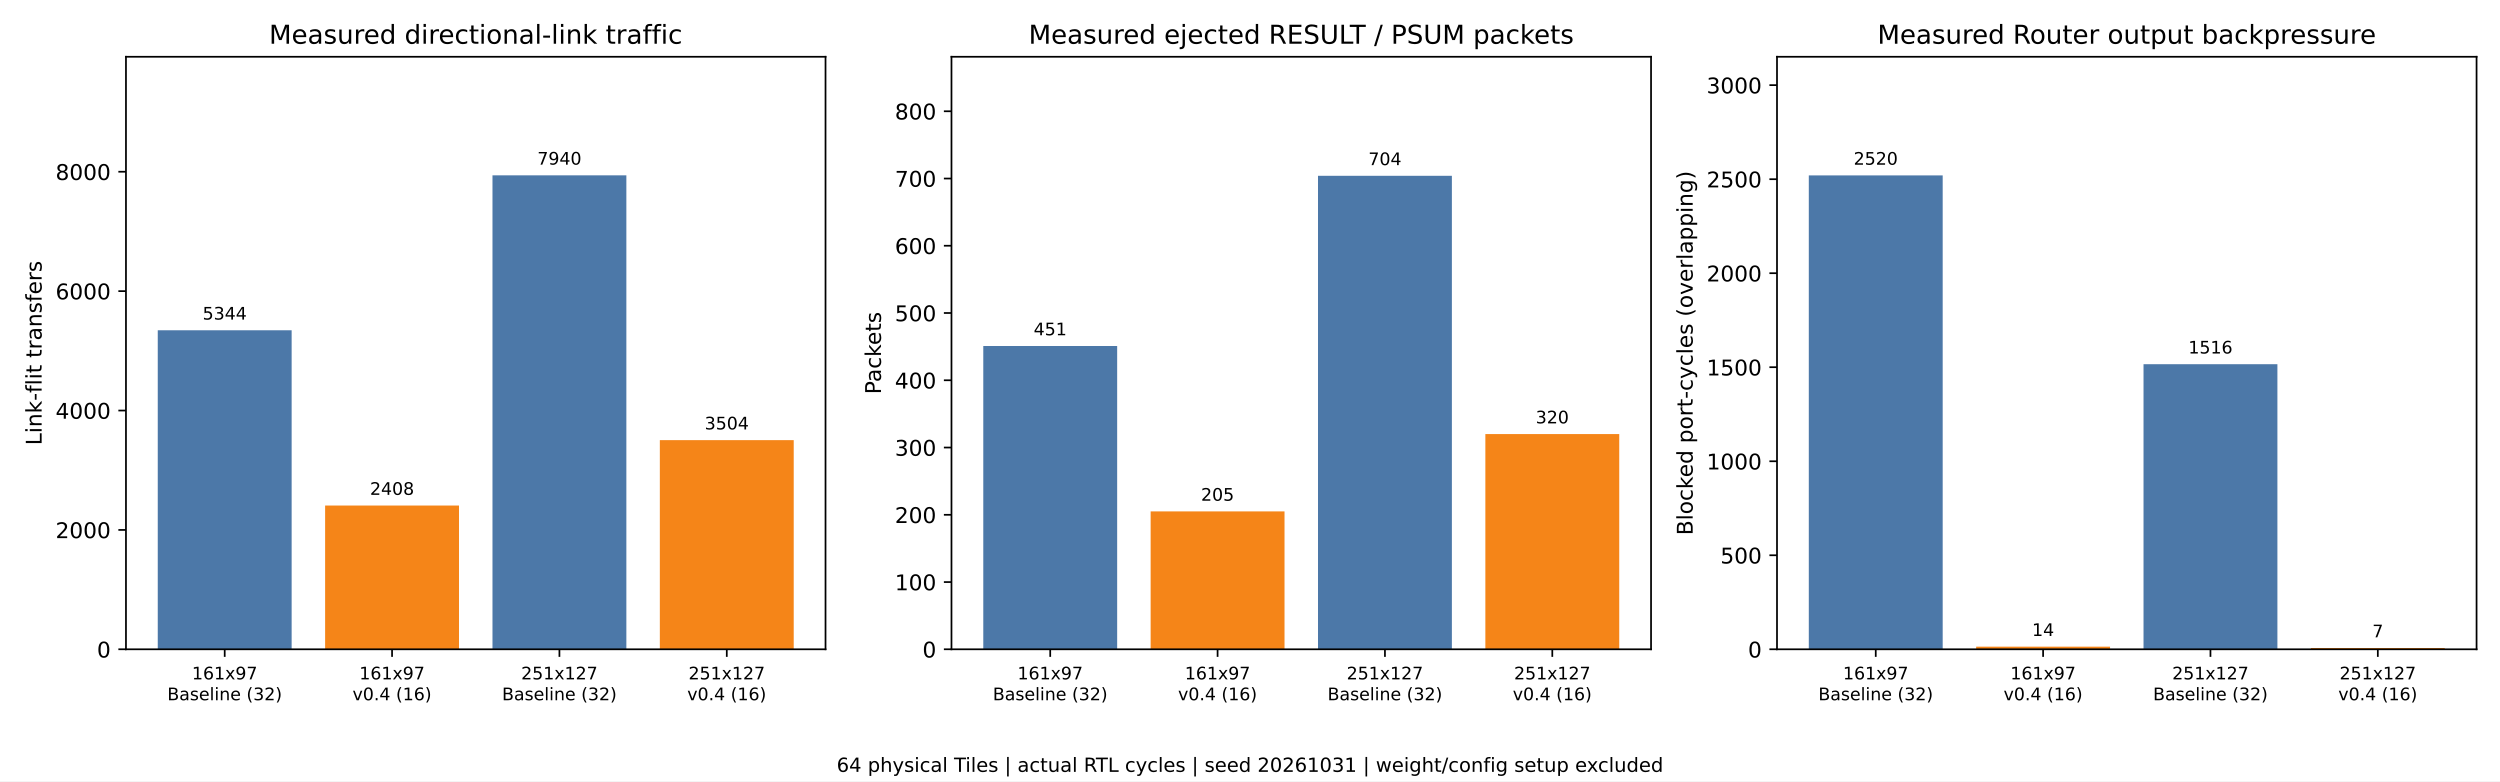
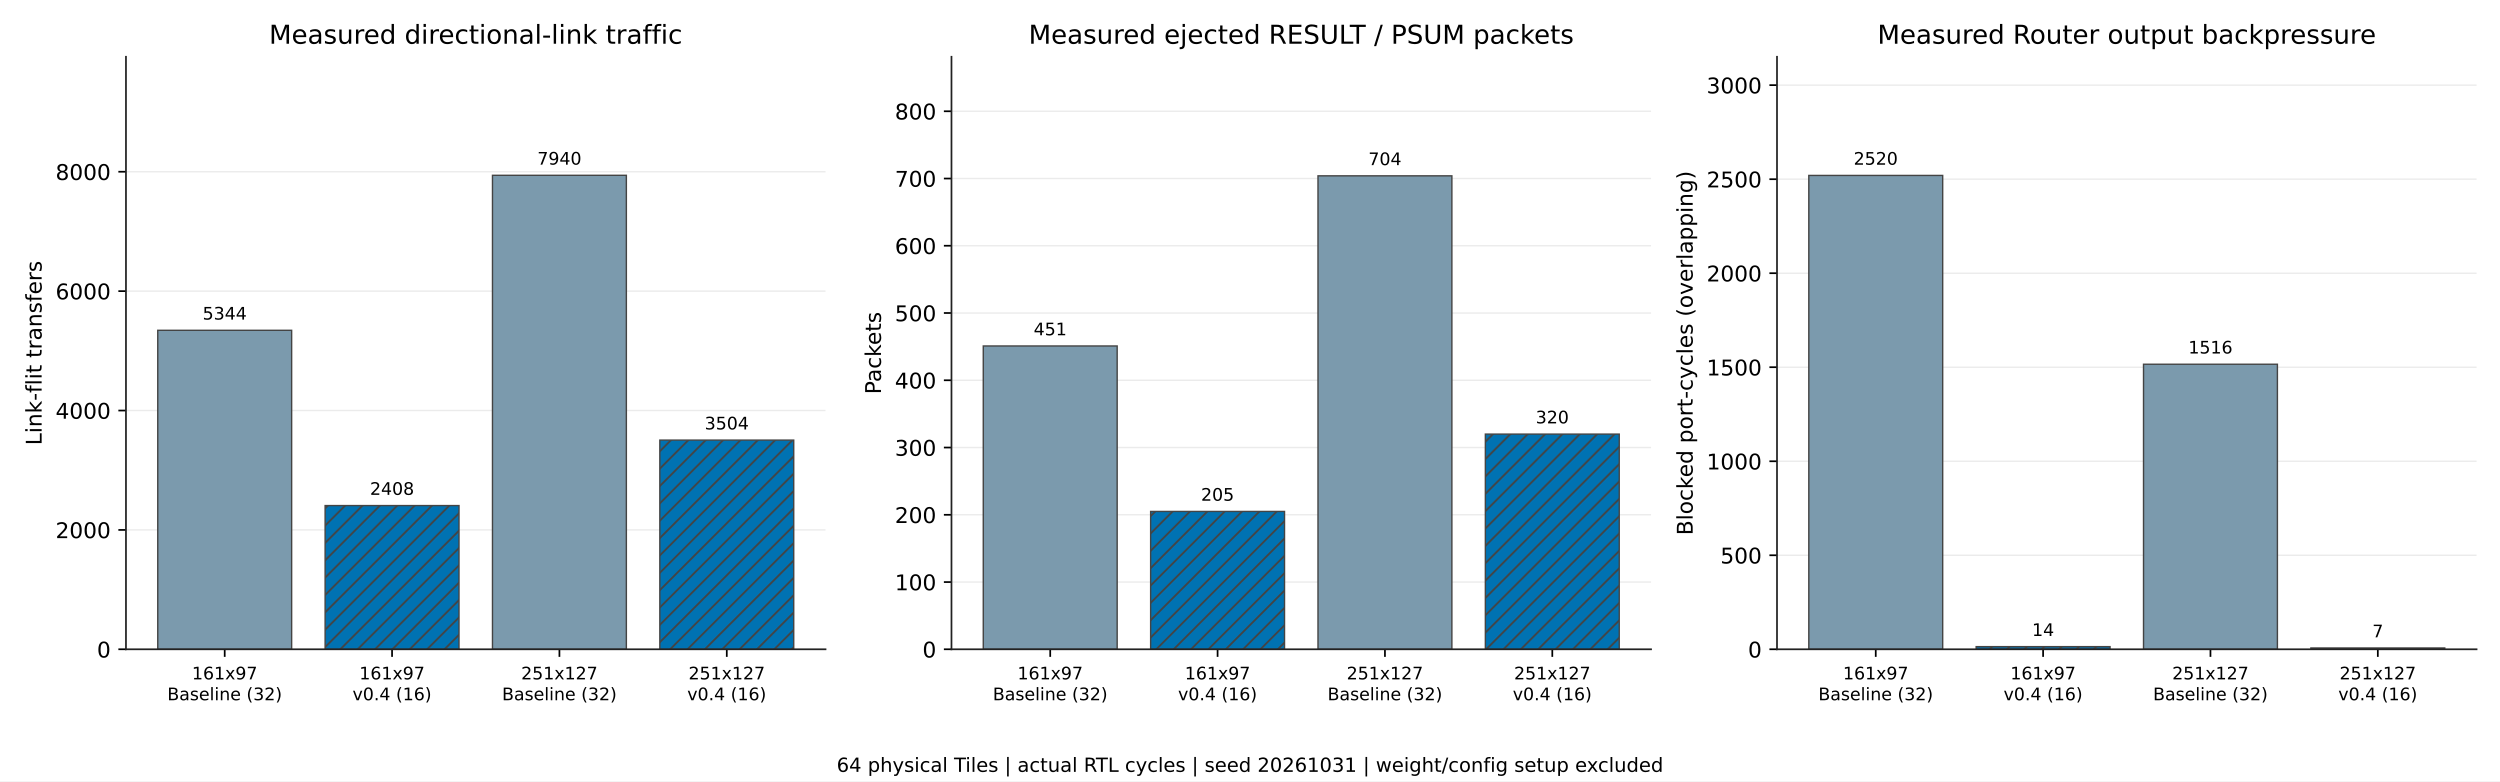
<svg xmlns="http://www.w3.org/2000/svg" xmlns:xlink="http://www.w3.org/1999/xlink" width="1152pt" height="360pt" viewBox="0 0 1152 360" version="1.1">
  <defs>
    <style type="text/css">*{stroke-linejoin: round; stroke-linecap: butt}</style>
  </defs>
  <g id="figure_1">
    <g id="patch_1">
      <path d="M 0 360 L 1152 360 L 1152 0 L 0 0 z " style="fill: #ffffff" />
    </g>
    <g id="axes_1">
      <g id="patch_2">
        <path d="M 58.042 299.195 L 380.4 299.195 L 380.4 26.16 L 58.042 26.16 z " style="fill: #ffffff" />
      </g>
-       <g id="patch_3">
-         <path d="M 72.695 299.195 L 134.39 299.195 L 134.39 152.197 L 72.695 152.197 z " clip-path="url(#p0ed8be39cc)" style="fill: #4c78a8" />
-       </g>
-       <g id="patch_4">
-         <path d="M 149.814 299.195 L 211.509 299.195 L 211.509 232.958 L 149.814 232.958 z " clip-path="url(#p0ed8be39cc)" style="fill: #f58518" />
-       </g>
-       <g id="patch_5">
-         <path d="M 226.933 299.195 L 288.628 299.195 L 288.628 80.789 L 226.933 80.789 z " clip-path="url(#p0ed8be39cc)" style="fill: #4c78a8" />
-       </g>
-       <g id="patch_6">
-         <path d="M 304.052 299.195 L 365.747 299.195 L 365.747 202.81 L 304.052 202.81 z " clip-path="url(#p0ed8be39cc)" style="fill: #f58518" />
-       </g>
      <g id="matplotlib.axis_1">
        <g id="xtick_1">
          <g id="line2d_1">
            <defs>
-               <path id="mf5e54f668a" d="M 0 0 L 0 3.5 " style="stroke: #000000; stroke-width: 0.8" />
+               <path id="m47d198517a" d="M 0 0 L 0 3.5 " style="stroke: #000000; stroke-width: 0.8" />
            </defs>
            <g>
-               <use xlink:href="#mf5e54f668a" x="103.543" y="299.195" style="stroke: #000000; stroke-width: 0.8" />
+               <use xlink:href="#m47d198517a" x="103.543" y="299.195" style="stroke: #000000; stroke-width: 0.8" />
            </g>
          </g>
          <g id="text_1">
            <text style="font-size: 8px; font-family: 'DejaVu Sans', 'Bitstream Vera Sans', 'Computer Modern Sans Serif', 'Lucida Grande', 'Verdana', 'Geneva', 'Lucid', 'Arial', 'Helvetica', 'Avant Garde', sans-serif" transform="translate(88.45009 313.0739)">161x97</text>
            <text style="font-size: 8px; font-family: 'DejaVu Sans', 'Bitstream Vera Sans', 'Computer Modern Sans Serif', 'Lucida Grande', 'Verdana', 'Geneva', 'Lucid', 'Arial', 'Helvetica', 'Avant Garde', sans-serif" transform="translate(77.10071 322.6761)">Baseline (32)</text>
          </g>
        </g>
        <g id="xtick_2">
          <g id="line2d_2">
            <g>
-               <use xlink:href="#mf5e54f668a" x="180.662" y="299.195" style="stroke: #000000; stroke-width: 0.8" />
+               <use xlink:href="#m47d198517a" x="180.662" y="299.195" style="stroke: #000000; stroke-width: 0.8" />
            </g>
          </g>
          <g id="text_2">
            <text style="font-size: 8px; font-family: 'DejaVu Sans', 'Bitstream Vera Sans', 'Computer Modern Sans Serif', 'Lucida Grande', 'Verdana', 'Geneva', 'Lucid', 'Arial', 'Helvetica', 'Avant Garde', sans-serif" transform="translate(165.5691 313.0739)">161x97</text>
            <text style="font-size: 8px; font-family: 'DejaVu Sans', 'Bitstream Vera Sans', 'Computer Modern Sans Serif', 'Lucida Grande', 'Verdana', 'Geneva', 'Lucid', 'Arial', 'Helvetica', 'Avant Garde', sans-serif" transform="translate(162.4504 322.6755)">v0.4 (16)</text>
          </g>
        </g>
        <g id="xtick_3">
          <g id="line2d_3">
            <g>
-               <use xlink:href="#mf5e54f668a" x="257.781" y="299.195" style="stroke: #000000; stroke-width: 0.8" />
+               <use xlink:href="#m47d198517a" x="257.781" y="299.195" style="stroke: #000000; stroke-width: 0.8" />
            </g>
          </g>
          <g id="text_3">
            <text style="font-size: 8px; font-family: 'DejaVu Sans', 'Bitstream Vera Sans', 'Computer Modern Sans Serif', 'Lucida Grande', 'Verdana', 'Geneva', 'Lucid', 'Arial', 'Helvetica', 'Avant Garde', sans-serif" transform="translate(240.1432 313.0739)">251x127</text>
            <text style="font-size: 8px; font-family: 'DejaVu Sans', 'Bitstream Vera Sans', 'Computer Modern Sans Serif', 'Lucida Grande', 'Verdana', 'Geneva', 'Lucid', 'Arial', 'Helvetica', 'Avant Garde', sans-serif" transform="translate(231.3388 322.6761)">Baseline (32)</text>
          </g>
        </g>
        <g id="xtick_4">
          <g id="line2d_4">
            <g>
-               <use xlink:href="#mf5e54f668a" x="334.9" y="299.195" style="stroke: #000000; stroke-width: 0.8" />
+               <use xlink:href="#m47d198517a" x="334.9" y="299.195" style="stroke: #000000; stroke-width: 0.8" />
            </g>
          </g>
          <g id="text_4">
            <text style="font-size: 8px; font-family: 'DejaVu Sans', 'Bitstream Vera Sans', 'Computer Modern Sans Serif', 'Lucida Grande', 'Verdana', 'Geneva', 'Lucid', 'Arial', 'Helvetica', 'Avant Garde', sans-serif" transform="translate(317.2623 313.0739)">251x127</text>
            <text style="font-size: 8px; font-family: 'DejaVu Sans', 'Bitstream Vera Sans', 'Computer Modern Sans Serif', 'Lucida Grande', 'Verdana', 'Geneva', 'Lucid', 'Arial', 'Helvetica', 'Avant Garde', sans-serif" transform="translate(316.6885 322.6755)">v0.4 (16)</text>
          </g>
        </g>
      </g>
      <g id="matplotlib.axis_2">
        <g id="ytick_1">
          <g id="line2d_5">
+             <path d="M 58.042 299.195 L 380.4 299.195 " clip-path="url(#pbaac578706)" style="fill: none; stroke: #ebebeb; stroke-width: 0.65; stroke-linecap: square" />
+           </g>
+           <g id="line2d_6">
            <defs>
-               <path id="m37b964903a" d="M 0 0 L -3.5 0 " style="stroke: #000000; stroke-width: 0.8" />
+               <path id="m8c569423aa" d="M 0 0 L -3.5 0 " style="stroke: #000000; stroke-width: 0.8" />
            </defs>
            <g>
-               <use xlink:href="#m37b964903a" x="58.042" y="299.195" style="stroke: #000000; stroke-width: 0.8" />
+               <use xlink:href="#m8c569423aa" x="58.042" y="299.195" style="stroke: #000000; stroke-width: 0.8" />
            </g>
          </g>
          <g id="text_5">
            <text style="font-size: 10px; font-family: 'DejaVu Sans', 'Bitstream Vera Sans', 'Computer Modern Sans Serif', 'Lucida Grande', 'Verdana', 'Geneva', 'Lucid', 'Arial', 'Helvetica', 'Avant Garde', sans-serif; text-anchor: end" x="51.042" y="302.994" transform="rotate(-0 51.04234 302.9938)">0</text>
          </g>
        </g>
        <g id="ytick_2">
-           <g id="line2d_6">
-             <g>
-               <use xlink:href="#m37b964903a" x="58.042" y="244.181" style="stroke: #000000; stroke-width: 0.8" />
+           <g id="line2d_7">
+             <path d="M 58.042 244.181 L 380.4 244.181 " clip-path="url(#pbaac578706)" style="fill: none; stroke: #ebebeb; stroke-width: 0.65; stroke-linecap: square" />
+           </g>
+           <g id="line2d_8">
+             <g>
+               <use xlink:href="#m8c569423aa" x="58.042" y="244.181" style="stroke: #000000; stroke-width: 0.8" />
            </g>
          </g>
          <g id="text_6">
            <text style="font-size: 10px; font-family: 'DejaVu Sans', 'Bitstream Vera Sans', 'Computer Modern Sans Serif', 'Lucida Grande', 'Verdana', 'Geneva', 'Lucid', 'Arial', 'Helvetica', 'Avant Garde', sans-serif; text-anchor: end" x="51.042" y="247.98" transform="rotate(-0 51.04234 247.9797)">2000</text>
          </g>
        </g>
        <g id="ytick_3">
-           <g id="line2d_7">
-             <g>
-               <use xlink:href="#m37b964903a" x="58.042" y="189.167" style="stroke: #000000; stroke-width: 0.8" />
+           <g id="line2d_9">
+             <path d="M 58.042 189.167 L 380.4 189.167 " clip-path="url(#pbaac578706)" style="fill: none; stroke: #ebebeb; stroke-width: 0.65; stroke-linecap: square" />
+           </g>
+           <g id="line2d_10">
+             <g>
+               <use xlink:href="#m8c569423aa" x="58.042" y="189.167" style="stroke: #000000; stroke-width: 0.8" />
            </g>
          </g>
          <g id="text_7">
            <text style="font-size: 10px; font-family: 'DejaVu Sans', 'Bitstream Vera Sans', 'Computer Modern Sans Serif', 'Lucida Grande', 'Verdana', 'Geneva', 'Lucid', 'Arial', 'Helvetica', 'Avant Garde', sans-serif; text-anchor: end" x="51.042" y="192.966" transform="rotate(-0 51.04234 192.9656)">4000</text>
          </g>
        </g>
        <g id="ytick_4">
-           <g id="line2d_8">
-             <g>
-               <use xlink:href="#m37b964903a" x="58.042" y="134.153" style="stroke: #000000; stroke-width: 0.8" />
+           <g id="line2d_11">
+             <path d="M 58.042 134.153 L 380.4 134.153 " clip-path="url(#pbaac578706)" style="fill: none; stroke: #ebebeb; stroke-width: 0.65; stroke-linecap: square" />
+           </g>
+           <g id="line2d_12">
+             <g>
+               <use xlink:href="#m8c569423aa" x="58.042" y="134.153" style="stroke: #000000; stroke-width: 0.8" />
            </g>
          </g>
          <g id="text_8">
            <text style="font-size: 10px; font-family: 'DejaVu Sans', 'Bitstream Vera Sans', 'Computer Modern Sans Serif', 'Lucida Grande', 'Verdana', 'Geneva', 'Lucid', 'Arial', 'Helvetica', 'Avant Garde', sans-serif; text-anchor: end" x="51.042" y="137.952" transform="rotate(-0 51.04234 137.9515)">6000</text>
          </g>
        </g>
        <g id="ytick_5">
-           <g id="line2d_9">
-             <g>
-               <use xlink:href="#m37b964903a" x="58.042" y="79.139" style="stroke: #000000; stroke-width: 0.8" />
+           <g id="line2d_13">
+             <path d="M 58.042 79.139 L 380.4 79.139 " clip-path="url(#pbaac578706)" style="fill: none; stroke: #ebebeb; stroke-width: 0.65; stroke-linecap: square" />
+           </g>
+           <g id="line2d_14">
+             <g>
+               <use xlink:href="#m8c569423aa" x="58.042" y="79.139" style="stroke: #000000; stroke-width: 0.8" />
            </g>
          </g>
          <g id="text_9">
            <text style="font-size: 10px; font-family: 'DejaVu Sans', 'Bitstream Vera Sans', 'Computer Modern Sans Serif', 'Lucida Grande', 'Verdana', 'Geneva', 'Lucid', 'Arial', 'Helvetica', 'Avant Garde', sans-serif; text-anchor: end" x="51.042" y="82.937" transform="rotate(-0 51.04234 82.93741)">8000</text>
          </g>
        </g>
        <g id="text_10">
          <text style="font-size: 10px; font-family: 'DejaVu Sans', 'Bitstream Vera Sans', 'Computer Modern Sans Serif', 'Lucida Grande', 'Verdana', 'Geneva', 'Lucid', 'Arial', 'Helvetica', 'Avant Garde', sans-serif; text-anchor: middle" x="19.19" y="162.678" transform="rotate(-90 19.19 162.6775)">Link-flit transfers</text>
        </g>
      </g>
+       <g id="patch_3">
+         <path d="M 72.695 299.195 L 134.39 299.195 L 134.39 152.197 L 72.695 152.197 z " clip-path="url(#pbaac578706)" style="fill: #7b9aad; stroke: #444444; stroke-width: 0.65; stroke-linejoin: miter" />
+       </g>
+       <g id="patch_4">
+         <path d="M 149.814 299.195 L 211.509 299.195 L 211.509 232.958 L 149.814 232.958 z " clip-path="url(#pbaac578706)" style="fill: url(#hfd874d27a8); stroke: #444444; stroke-width: 0.65; stroke-linejoin: miter" />
+       </g>
+       <g id="patch_5">
+         <path d="M 226.933 299.195 L 288.628 299.195 L 288.628 80.789 L 226.933 80.789 z " clip-path="url(#pbaac578706)" style="fill: #7b9aad; stroke: #444444; stroke-width: 0.65; stroke-linejoin: miter" />
+       </g>
+       <g id="patch_6">
+         <path d="M 304.052 299.195 L 365.747 299.195 L 365.747 202.81 L 304.052 202.81 z " clip-path="url(#pbaac578706)" style="fill: url(#hfd874d27a8); stroke: #444444; stroke-width: 0.65; stroke-linejoin: miter" />
+       </g>
      <g id="patch_7">
-         <path d="M 58.042 299.195 L 58.042 26.16 " style="fill: none; stroke: #000000; stroke-width: 0.8; stroke-linejoin: miter; stroke-linecap: square" />
+         <path d="M 58.042 299.195 L 58.042 26.16 " style="fill: none; stroke: #222222; stroke-width: 0.8; stroke-linejoin: miter; stroke-linecap: square" />
      </g>
      <g id="patch_8">
-         <path d="M 380.4 299.195 L 380.4 26.16 " style="fill: none; stroke: #000000; stroke-width: 0.8; stroke-linejoin: miter; stroke-linecap: square" />
-       </g>
-       <g id="patch_9">
-         <path d="M 58.042 299.195 L 380.4 299.195 " style="fill: none; stroke: #000000; stroke-width: 0.8; stroke-linejoin: miter; stroke-linecap: square" />
-       </g>
-       <g id="patch_10">
-         <path d="M 58.042 26.16 L 380.4 26.16 " style="fill: none; stroke: #000000; stroke-width: 0.8; stroke-linejoin: miter; stroke-linecap: square" />
+         <path d="M 58.042 299.195 L 380.4 299.195 " style="fill: none; stroke: #222222; stroke-width: 0.8; stroke-linejoin: miter; stroke-linecap: square" />
      </g>
      <g id="text_11">
        <text style="font-size: 8px; font-family: 'DejaVu Sans', 'Bitstream Vera Sans', 'Computer Modern Sans Serif', 'Lucida Grande', 'Verdana', 'Geneva', 'Lucid', 'Arial', 'Helvetica', 'Avant Garde', sans-serif; text-anchor: middle" x="103.543" y="147.275" transform="rotate(-0 103.5426 147.2754)">5344</text>
      </g>
      <g id="text_12">
        <text style="font-size: 8px; font-family: 'DejaVu Sans', 'Bitstream Vera Sans', 'Computer Modern Sans Serif', 'Lucida Grande', 'Verdana', 'Geneva', 'Lucid', 'Arial', 'Helvetica', 'Avant Garde', sans-serif; text-anchor: middle" x="180.662" y="228.036" transform="rotate(-0 180.6616 228.0361)">2408</text>
      </g>
      <g id="text_13">
        <text style="font-size: 8px; font-family: 'DejaVu Sans', 'Bitstream Vera Sans', 'Computer Modern Sans Serif', 'Lucida Grande', 'Verdana', 'Geneva', 'Lucid', 'Arial', 'Helvetica', 'Avant Garde', sans-serif; text-anchor: middle" x="257.781" y="75.867" transform="rotate(-0 257.7807 75.86713)">7940</text>
      </g>
      <g id="text_14">
        <text style="font-size: 8px; font-family: 'DejaVu Sans', 'Bitstream Vera Sans', 'Computer Modern Sans Serif', 'Lucida Grande', 'Verdana', 'Geneva', 'Lucid', 'Arial', 'Helvetica', 'Avant Garde', sans-serif; text-anchor: middle" x="334.9" y="197.888" transform="rotate(-0 334.8998 197.8884)">3504</text>
      </g>
      <g id="text_15">
        <text style="font-size: 12px; font-family: 'DejaVu Sans', 'Bitstream Vera Sans', 'Computer Modern Sans Serif', 'Lucida Grande', 'Verdana', 'Geneva', 'Lucid', 'Arial', 'Helvetica', 'Avant Garde', sans-serif; text-anchor: middle" x="219.221" y="20.16" transform="rotate(-0 219.2212 20.16)">Measured directional-link traffic</text>
      </g>
    </g>
    <g id="axes_2">
-       <g id="patch_11">
+       <g id="patch_9">
        <path d="M 438.442 299.195 L 760.8 299.195 L 760.8 26.16 L 438.442 26.16 z " style="fill: #ffffff" />
-       </g>
-       <g id="patch_12">
-         <path d="M 453.095 299.195 L 514.79 299.195 L 514.79 159.423 L 453.095 159.423 z " clip-path="url(#pa53e53336e)" style="fill: #4c78a8" />
-       </g>
-       <g id="patch_13">
-         <path d="M 530.214 299.195 L 591.909 299.195 L 591.909 235.662 L 530.214 235.662 z " clip-path="url(#pa53e53336e)" style="fill: #f58518" />
-       </g>
-       <g id="patch_14">
-         <path d="M 607.333 299.195 L 669.028 299.195 L 669.028 81.015 L 607.333 81.015 z " clip-path="url(#pa53e53336e)" style="fill: #4c78a8" />
-       </g>
-       <g id="patch_15">
-         <path d="M 684.452 299.195 L 746.147 299.195 L 746.147 200.022 L 684.452 200.022 z " clip-path="url(#pa53e53336e)" style="fill: #f58518" />
      </g>
      <g id="matplotlib.axis_3">
        <g id="xtick_5">
-           <g id="line2d_10">
-             <g>
-               <use xlink:href="#mf5e54f668a" x="483.943" y="299.195" style="stroke: #000000; stroke-width: 0.8" />
+           <g id="line2d_15">
+             <g>
+               <use xlink:href="#m47d198517a" x="483.943" y="299.195" style="stroke: #000000; stroke-width: 0.8" />
            </g>
          </g>
          <g id="text_16">
            <text style="font-size: 8px; font-family: 'DejaVu Sans', 'Bitstream Vera Sans', 'Computer Modern Sans Serif', 'Lucida Grande', 'Verdana', 'Geneva', 'Lucid', 'Arial', 'Helvetica', 'Avant Garde', sans-serif" transform="translate(468.8501 313.0739)">161x97</text>
            <text style="font-size: 8px; font-family: 'DejaVu Sans', 'Bitstream Vera Sans', 'Computer Modern Sans Serif', 'Lucida Grande', 'Verdana', 'Geneva', 'Lucid', 'Arial', 'Helvetica', 'Avant Garde', sans-serif" transform="translate(457.5007 322.6761)">Baseline (32)</text>
          </g>
        </g>
        <g id="xtick_6">
-           <g id="line2d_11">
-             <g>
-               <use xlink:href="#mf5e54f668a" x="561.062" y="299.195" style="stroke: #000000; stroke-width: 0.8" />
+           <g id="line2d_16">
+             <g>
+               <use xlink:href="#m47d198517a" x="561.062" y="299.195" style="stroke: #000000; stroke-width: 0.8" />
            </g>
          </g>
          <g id="text_17">
            <text style="font-size: 8px; font-family: 'DejaVu Sans', 'Bitstream Vera Sans', 'Computer Modern Sans Serif', 'Lucida Grande', 'Verdana', 'Geneva', 'Lucid', 'Arial', 'Helvetica', 'Avant Garde', sans-serif" transform="translate(545.9691 313.0739)">161x97</text>
            <text style="font-size: 8px; font-family: 'DejaVu Sans', 'Bitstream Vera Sans', 'Computer Modern Sans Serif', 'Lucida Grande', 'Verdana', 'Geneva', 'Lucid', 'Arial', 'Helvetica', 'Avant Garde', sans-serif" transform="translate(542.8504 322.6755)">v0.4 (16)</text>
          </g>
        </g>
        <g id="xtick_7">
-           <g id="line2d_12">
-             <g>
-               <use xlink:href="#mf5e54f668a" x="638.181" y="299.195" style="stroke: #000000; stroke-width: 0.8" />
+           <g id="line2d_17">
+             <g>
+               <use xlink:href="#m47d198517a" x="638.181" y="299.195" style="stroke: #000000; stroke-width: 0.8" />
            </g>
          </g>
          <g id="text_18">
            <text style="font-size: 8px; font-family: 'DejaVu Sans', 'Bitstream Vera Sans', 'Computer Modern Sans Serif', 'Lucida Grande', 'Verdana', 'Geneva', 'Lucid', 'Arial', 'Helvetica', 'Avant Garde', sans-serif" transform="translate(620.5432 313.0739)">251x127</text>
            <text style="font-size: 8px; font-family: 'DejaVu Sans', 'Bitstream Vera Sans', 'Computer Modern Sans Serif', 'Lucida Grande', 'Verdana', 'Geneva', 'Lucid', 'Arial', 'Helvetica', 'Avant Garde', sans-serif" transform="translate(611.7388 322.6761)">Baseline (32)</text>
          </g>
        </g>
        <g id="xtick_8">
-           <g id="line2d_13">
-             <g>
-               <use xlink:href="#mf5e54f668a" x="715.3" y="299.195" style="stroke: #000000; stroke-width: 0.8" />
+           <g id="line2d_18">
+             <g>
+               <use xlink:href="#m47d198517a" x="715.3" y="299.195" style="stroke: #000000; stroke-width: 0.8" />
            </g>
          </g>
          <g id="text_19">
            <text style="font-size: 8px; font-family: 'DejaVu Sans', 'Bitstream Vera Sans', 'Computer Modern Sans Serif', 'Lucida Grande', 'Verdana', 'Geneva', 'Lucid', 'Arial', 'Helvetica', 'Avant Garde', sans-serif" transform="translate(697.6623 313.0739)">251x127</text>
            <text style="font-size: 8px; font-family: 'DejaVu Sans', 'Bitstream Vera Sans', 'Computer Modern Sans Serif', 'Lucida Grande', 'Verdana', 'Geneva', 'Lucid', 'Arial', 'Helvetica', 'Avant Garde', sans-serif" transform="translate(697.0885 322.6755)">v0.4 (16)</text>
          </g>
        </g>
      </g>
      <g id="matplotlib.axis_4">
        <g id="ytick_6">
-           <g id="line2d_14">
-             <g>
-               <use xlink:href="#m37b964903a" x="438.442" y="299.195" style="stroke: #000000; stroke-width: 0.8" />
+           <g id="line2d_19">
+             <path d="M 438.442 299.195 L 760.8 299.195 " clip-path="url(#pa0bf5b5369)" style="fill: none; stroke: #ebebeb; stroke-width: 0.65; stroke-linecap: square" />
+           </g>
+           <g id="line2d_20">
+             <g>
+               <use xlink:href="#m8c569423aa" x="438.442" y="299.195" style="stroke: #000000; stroke-width: 0.8" />
            </g>
          </g>
          <g id="text_20">
            <text style="font-size: 10px; font-family: 'DejaVu Sans', 'Bitstream Vera Sans', 'Computer Modern Sans Serif', 'Lucida Grande', 'Verdana', 'Geneva', 'Lucid', 'Arial', 'Helvetica', 'Avant Garde', sans-serif; text-anchor: end" x="431.442" y="302.994" transform="rotate(-0 431.4423 302.9938)">0</text>
          </g>
        </g>
        <g id="ytick_7">
-           <g id="line2d_15">
-             <g>
-               <use xlink:href="#m37b964903a" x="438.442" y="268.204" style="stroke: #000000; stroke-width: 0.8" />
+           <g id="line2d_21">
+             <path d="M 438.442 268.204 L 760.8 268.204 " clip-path="url(#pa0bf5b5369)" style="fill: none; stroke: #ebebeb; stroke-width: 0.65; stroke-linecap: square" />
+           </g>
+           <g id="line2d_22">
+             <g>
+               <use xlink:href="#m8c569423aa" x="438.442" y="268.204" style="stroke: #000000; stroke-width: 0.8" />
            </g>
          </g>
          <g id="text_21">
            <text style="font-size: 10px; font-family: 'DejaVu Sans', 'Bitstream Vera Sans', 'Computer Modern Sans Serif', 'Lucida Grande', 'Verdana', 'Geneva', 'Lucid', 'Arial', 'Helvetica', 'Avant Garde', sans-serif; text-anchor: end" x="431.442" y="272.002" transform="rotate(-0 431.4423 272.0023)">100</text>
          </g>
        </g>
        <g id="ytick_8">
-           <g id="line2d_16">
-             <g>
-               <use xlink:href="#m37b964903a" x="438.442" y="237.212" style="stroke: #000000; stroke-width: 0.8" />
+           <g id="line2d_23">
+             <path d="M 438.442 237.212 L 760.8 237.212 " clip-path="url(#pa0bf5b5369)" style="fill: none; stroke: #ebebeb; stroke-width: 0.65; stroke-linecap: square" />
+           </g>
+           <g id="line2d_24">
+             <g>
+               <use xlink:href="#m8c569423aa" x="438.442" y="237.212" style="stroke: #000000; stroke-width: 0.8" />
            </g>
          </g>
          <g id="text_22">
            <text style="font-size: 10px; font-family: 'DejaVu Sans', 'Bitstream Vera Sans', 'Computer Modern Sans Serif', 'Lucida Grande', 'Verdana', 'Geneva', 'Lucid', 'Arial', 'Helvetica', 'Avant Garde', sans-serif; text-anchor: end" x="431.442" y="241.011" transform="rotate(-0 431.4423 241.0109)">200</text>
          </g>
        </g>
        <g id="ytick_9">
-           <g id="line2d_17">
-             <g>
-               <use xlink:href="#m37b964903a" x="438.442" y="206.221" style="stroke: #000000; stroke-width: 0.8" />
+           <g id="line2d_25">
+             <path d="M 438.442 206.221 L 760.8 206.221 " clip-path="url(#pa0bf5b5369)" style="fill: none; stroke: #ebebeb; stroke-width: 0.65; stroke-linecap: square" />
+           </g>
+           <g id="line2d_26">
+             <g>
+               <use xlink:href="#m8c569423aa" x="438.442" y="206.221" style="stroke: #000000; stroke-width: 0.8" />
            </g>
          </g>
          <g id="text_23">
            <text style="font-size: 10px; font-family: 'DejaVu Sans', 'Bitstream Vera Sans', 'Computer Modern Sans Serif', 'Lucida Grande', 'Verdana', 'Geneva', 'Lucid', 'Arial', 'Helvetica', 'Avant Garde', sans-serif; text-anchor: end" x="431.442" y="210.019" transform="rotate(-0 431.4423 210.0194)">300</text>
          </g>
        </g>
        <g id="ytick_10">
-           <g id="line2d_18">
-             <g>
-               <use xlink:href="#m37b964903a" x="438.442" y="175.229" style="stroke: #000000; stroke-width: 0.8" />
+           <g id="line2d_27">
+             <path d="M 438.442 175.229 L 760.8 175.229 " clip-path="url(#pa0bf5b5369)" style="fill: none; stroke: #ebebeb; stroke-width: 0.65; stroke-linecap: square" />
+           </g>
+           <g id="line2d_28">
+             <g>
+               <use xlink:href="#m8c569423aa" x="438.442" y="175.229" style="stroke: #000000; stroke-width: 0.8" />
            </g>
          </g>
          <g id="text_24">
            <text style="font-size: 10px; font-family: 'DejaVu Sans', 'Bitstream Vera Sans', 'Computer Modern Sans Serif', 'Lucida Grande', 'Verdana', 'Geneva', 'Lucid', 'Arial', 'Helvetica', 'Avant Garde', sans-serif; text-anchor: end" x="431.442" y="179.028" transform="rotate(-0 431.4423 179.0279)">400</text>
          </g>
        </g>
        <g id="ytick_11">
-           <g id="line2d_19">
-             <g>
-               <use xlink:href="#m37b964903a" x="438.442" y="144.238" style="stroke: #000000; stroke-width: 0.8" />
+           <g id="line2d_29">
+             <path d="M 438.442 144.238 L 760.8 144.238 " clip-path="url(#pa0bf5b5369)" style="fill: none; stroke: #ebebeb; stroke-width: 0.65; stroke-linecap: square" />
+           </g>
+           <g id="line2d_30">
+             <g>
+               <use xlink:href="#m8c569423aa" x="438.442" y="144.238" style="stroke: #000000; stroke-width: 0.8" />
            </g>
          </g>
          <g id="text_25">
            <text style="font-size: 10px; font-family: 'DejaVu Sans', 'Bitstream Vera Sans', 'Computer Modern Sans Serif', 'Lucida Grande', 'Verdana', 'Geneva', 'Lucid', 'Arial', 'Helvetica', 'Avant Garde', sans-serif; text-anchor: end" x="431.442" y="148.036" transform="rotate(-0 431.4423 148.0364)">500</text>
          </g>
        </g>
        <g id="ytick_12">
-           <g id="line2d_20">
-             <g>
-               <use xlink:href="#m37b964903a" x="438.442" y="113.246" style="stroke: #000000; stroke-width: 0.8" />
+           <g id="line2d_31">
+             <path d="M 438.442 113.246 L 760.8 113.246 " clip-path="url(#pa0bf5b5369)" style="fill: none; stroke: #ebebeb; stroke-width: 0.65; stroke-linecap: square" />
+           </g>
+           <g id="line2d_32">
+             <g>
+               <use xlink:href="#m8c569423aa" x="438.442" y="113.246" style="stroke: #000000; stroke-width: 0.8" />
            </g>
          </g>
          <g id="text_26">
            <text style="font-size: 10px; font-family: 'DejaVu Sans', 'Bitstream Vera Sans', 'Computer Modern Sans Serif', 'Lucida Grande', 'Verdana', 'Geneva', 'Lucid', 'Arial', 'Helvetica', 'Avant Garde', sans-serif; text-anchor: end" x="431.442" y="117.045" transform="rotate(-0 431.4423 117.0449)">600</text>
          </g>
        </g>
        <g id="ytick_13">
-           <g id="line2d_21">
-             <g>
-               <use xlink:href="#m37b964903a" x="438.442" y="82.255" style="stroke: #000000; stroke-width: 0.8" />
+           <g id="line2d_33">
+             <path d="M 438.442 82.255 L 760.8 82.255 " clip-path="url(#pa0bf5b5369)" style="fill: none; stroke: #ebebeb; stroke-width: 0.65; stroke-linecap: square" />
+           </g>
+           <g id="line2d_34">
+             <g>
+               <use xlink:href="#m8c569423aa" x="438.442" y="82.255" style="stroke: #000000; stroke-width: 0.8" />
            </g>
          </g>
          <g id="text_27">
            <text style="font-size: 10px; font-family: 'DejaVu Sans', 'Bitstream Vera Sans', 'Computer Modern Sans Serif', 'Lucida Grande', 'Verdana', 'Geneva', 'Lucid', 'Arial', 'Helvetica', 'Avant Garde', sans-serif; text-anchor: end" x="431.442" y="86.053" transform="rotate(-0 431.4423 86.05342)">700</text>
          </g>
        </g>
        <g id="ytick_14">
-           <g id="line2d_22">
-             <g>
-               <use xlink:href="#m37b964903a" x="438.442" y="51.263" style="stroke: #000000; stroke-width: 0.8" />
+           <g id="line2d_35">
+             <path d="M 438.442 51.263 L 760.8 51.263 " clip-path="url(#pa0bf5b5369)" style="fill: none; stroke: #ebebeb; stroke-width: 0.65; stroke-linecap: square" />
+           </g>
+           <g id="line2d_36">
+             <g>
+               <use xlink:href="#m8c569423aa" x="438.442" y="51.263" style="stroke: #000000; stroke-width: 0.8" />
            </g>
          </g>
          <g id="text_28">
            <text style="font-size: 10px; font-family: 'DejaVu Sans', 'Bitstream Vera Sans', 'Computer Modern Sans Serif', 'Lucida Grande', 'Verdana', 'Geneva', 'Lucid', 'Arial', 'Helvetica', 'Avant Garde', sans-serif; text-anchor: end" x="431.442" y="55.062" transform="rotate(-0 431.4423 55.06193)">800</text>
          </g>
        </g>
        <g id="text_29">
          <text style="font-size: 10px; font-family: 'DejaVu Sans', 'Bitstream Vera Sans', 'Computer Modern Sans Serif', 'Lucida Grande', 'Verdana', 'Geneva', 'Lucid', 'Arial', 'Helvetica', 'Avant Garde', sans-serif; text-anchor: middle" x="405.952" y="162.678" transform="rotate(-90 405.9525 162.6775)">Packets</text>
        </g>
      </g>
-       <g id="patch_16">
-         <path d="M 438.442 299.195 L 438.442 26.16 " style="fill: none; stroke: #000000; stroke-width: 0.8; stroke-linejoin: miter; stroke-linecap: square" />
-       </g>
-       <g id="patch_17">
-         <path d="M 760.8 299.195 L 760.8 26.16 " style="fill: none; stroke: #000000; stroke-width: 0.8; stroke-linejoin: miter; stroke-linecap: square" />
-       </g>
-       <g id="patch_18">
-         <path d="M 438.442 299.195 L 760.8 299.195 " style="fill: none; stroke: #000000; stroke-width: 0.8; stroke-linejoin: miter; stroke-linecap: square" />
-       </g>
-       <g id="patch_19">
-         <path d="M 438.442 26.16 L 760.8 26.16 " style="fill: none; stroke: #000000; stroke-width: 0.8; stroke-linejoin: miter; stroke-linecap: square" />
+       <g id="patch_10">
+         <path d="M 453.095 299.195 L 514.79 299.195 L 514.79 159.423 L 453.095 159.423 z " clip-path="url(#pa0bf5b5369)" style="fill: #7b9aad; stroke: #444444; stroke-width: 0.65; stroke-linejoin: miter" />
+       </g>
+       <g id="patch_11">
+         <path d="M 530.214 299.195 L 591.909 299.195 L 591.909 235.662 L 530.214 235.662 z " clip-path="url(#pa0bf5b5369)" style="fill: url(#hfd874d27a8); stroke: #444444; stroke-width: 0.65; stroke-linejoin: miter" />
+       </g>
+       <g id="patch_12">
+         <path d="M 607.333 299.195 L 669.028 299.195 L 669.028 81.015 L 607.333 81.015 z " clip-path="url(#pa0bf5b5369)" style="fill: #7b9aad; stroke: #444444; stroke-width: 0.65; stroke-linejoin: miter" />
+       </g>
+       <g id="patch_13">
+         <path d="M 684.452 299.195 L 746.147 299.195 L 746.147 200.022 L 684.452 200.022 z " clip-path="url(#pa0bf5b5369)" style="fill: url(#hfd874d27a8); stroke: #444444; stroke-width: 0.65; stroke-linejoin: miter" />
+       </g>
+       <g id="patch_14">
+         <path d="M 438.442 299.195 L 438.442 26.16 " style="fill: none; stroke: #222222; stroke-width: 0.8; stroke-linejoin: miter; stroke-linecap: square" />
+       </g>
+       <g id="patch_15">
+         <path d="M 438.442 299.195 L 760.8 299.195 " style="fill: none; stroke: #222222; stroke-width: 0.8; stroke-linejoin: miter; stroke-linecap: square" />
      </g>
      <g id="text_30">
        <text style="font-size: 8px; font-family: 'DejaVu Sans', 'Bitstream Vera Sans', 'Computer Modern Sans Serif', 'Lucida Grande', 'Verdana', 'Geneva', 'Lucid', 'Arial', 'Helvetica', 'Avant Garde', sans-serif; text-anchor: middle" x="483.943" y="154.502" transform="rotate(-0 483.9426 154.5015)">451</text>
      </g>
      <g id="text_31">
        <text style="font-size: 8px; font-family: 'DejaVu Sans', 'Bitstream Vera Sans', 'Computer Modern Sans Serif', 'Lucida Grande', 'Verdana', 'Geneva', 'Lucid', 'Arial', 'Helvetica', 'Avant Garde', sans-serif; text-anchor: middle" x="561.062" y="230.741" transform="rotate(-0 561.0616 230.7406)">205</text>
      </g>
      <g id="text_32">
        <text style="font-size: 8px; font-family: 'DejaVu Sans', 'Bitstream Vera Sans', 'Computer Modern Sans Serif', 'Lucida Grande', 'Verdana', 'Geneva', 'Lucid', 'Arial', 'Helvetica', 'Avant Garde', sans-serif; text-anchor: middle" x="638.181" y="76.093" transform="rotate(-0 638.1807 76.09306)">704</text>
      </g>
      <g id="text_33">
        <text style="font-size: 8px; font-family: 'DejaVu Sans', 'Bitstream Vera Sans', 'Computer Modern Sans Serif', 'Lucida Grande', 'Verdana', 'Geneva', 'Lucid', 'Arial', 'Helvetica', 'Avant Garde', sans-serif; text-anchor: middle" x="715.3" y="195.1" transform="rotate(-0 715.2998 195.1004)">320</text>
      </g>
      <g id="text_34">
        <text style="font-size: 12px; font-family: 'DejaVu Sans', 'Bitstream Vera Sans', 'Computer Modern Sans Serif', 'Lucida Grande', 'Verdana', 'Geneva', 'Lucid', 'Arial', 'Helvetica', 'Avant Garde', sans-serif; text-anchor: middle" x="599.621" y="20.16" transform="rotate(-0 599.6212 20.16)">Measured ejected RESULT / PSUM packets</text>
      </g>
    </g>
    <g id="axes_3">
-       <g id="patch_20">
+       <g id="patch_16">
        <path d="M 818.842 299.195 L 1141.2 299.195 L 1141.2 26.16 L 818.842 26.16 z " style="fill: #ffffff" />
-       </g>
-       <g id="patch_21">
-         <path d="M 833.495 299.195 L 895.19 299.195 L 895.19 80.836 L 833.495 80.836 z " clip-path="url(#p93ea3b7b9b)" style="fill: #4c78a8" />
-       </g>
-       <g id="patch_22">
-         <path d="M 910.614 299.195 L 972.309 299.195 L 972.309 297.982 L 910.614 297.982 z " clip-path="url(#p93ea3b7b9b)" style="fill: #f58518" />
-       </g>
-       <g id="patch_23">
-         <path d="M 987.733 299.195 L 1049.428 299.195 L 1049.428 167.833 L 987.733 167.833 z " clip-path="url(#p93ea3b7b9b)" style="fill: #4c78a8" />
-       </g>
-       <g id="patch_24">
-         <path d="M 1064.852 299.195 L 1126.547 299.195 L 1126.547 298.588 L 1064.852 298.588 z " clip-path="url(#p93ea3b7b9b)" style="fill: #f58518" />
      </g>
      <g id="matplotlib.axis_5">
        <g id="xtick_9">
-           <g id="line2d_23">
-             <g>
-               <use xlink:href="#mf5e54f668a" x="864.343" y="299.195" style="stroke: #000000; stroke-width: 0.8" />
+           <g id="line2d_37">
+             <g>
+               <use xlink:href="#m47d198517a" x="864.343" y="299.195" style="stroke: #000000; stroke-width: 0.8" />
            </g>
          </g>
          <g id="text_35">
            <text style="font-size: 8px; font-family: 'DejaVu Sans', 'Bitstream Vera Sans', 'Computer Modern Sans Serif', 'Lucida Grande', 'Verdana', 'Geneva', 'Lucid', 'Arial', 'Helvetica', 'Avant Garde', sans-serif" transform="translate(849.2501 313.0739)">161x97</text>
            <text style="font-size: 8px; font-family: 'DejaVu Sans', 'Bitstream Vera Sans', 'Computer Modern Sans Serif', 'Lucida Grande', 'Verdana', 'Geneva', 'Lucid', 'Arial', 'Helvetica', 'Avant Garde', sans-serif" transform="translate(837.9007 322.6761)">Baseline (32)</text>
          </g>
        </g>
        <g id="xtick_10">
-           <g id="line2d_24">
-             <g>
-               <use xlink:href="#mf5e54f668a" x="941.462" y="299.195" style="stroke: #000000; stroke-width: 0.8" />
+           <g id="line2d_38">
+             <g>
+               <use xlink:href="#m47d198517a" x="941.462" y="299.195" style="stroke: #000000; stroke-width: 0.8" />
            </g>
          </g>
          <g id="text_36">
            <text style="font-size: 8px; font-family: 'DejaVu Sans', 'Bitstream Vera Sans', 'Computer Modern Sans Serif', 'Lucida Grande', 'Verdana', 'Geneva', 'Lucid', 'Arial', 'Helvetica', 'Avant Garde', sans-serif" transform="translate(926.3691 313.0739)">161x97</text>
            <text style="font-size: 8px; font-family: 'DejaVu Sans', 'Bitstream Vera Sans', 'Computer Modern Sans Serif', 'Lucida Grande', 'Verdana', 'Geneva', 'Lucid', 'Arial', 'Helvetica', 'Avant Garde', sans-serif" transform="translate(923.2504 322.6755)">v0.4 (16)</text>
          </g>
        </g>
        <g id="xtick_11">
-           <g id="line2d_25">
-             <g>
-               <use xlink:href="#mf5e54f668a" x="1018.581" y="299.195" style="stroke: #000000; stroke-width: 0.8" />
+           <g id="line2d_39">
+             <g>
+               <use xlink:href="#m47d198517a" x="1018.581" y="299.195" style="stroke: #000000; stroke-width: 0.8" />
            </g>
          </g>
          <g id="text_37">
            <text style="font-size: 8px; font-family: 'DejaVu Sans', 'Bitstream Vera Sans', 'Computer Modern Sans Serif', 'Lucida Grande', 'Verdana', 'Geneva', 'Lucid', 'Arial', 'Helvetica', 'Avant Garde', sans-serif" transform="translate(1000.943 313.0739)">251x127</text>
            <text style="font-size: 8px; font-family: 'DejaVu Sans', 'Bitstream Vera Sans', 'Computer Modern Sans Serif', 'Lucida Grande', 'Verdana', 'Geneva', 'Lucid', 'Arial', 'Helvetica', 'Avant Garde', sans-serif" transform="translate(992.1388 322.6761)">Baseline (32)</text>
          </g>
        </g>
        <g id="xtick_12">
-           <g id="line2d_26">
-             <g>
-               <use xlink:href="#mf5e54f668a" x="1095.7" y="299.195" style="stroke: #000000; stroke-width: 0.8" />
+           <g id="line2d_40">
+             <g>
+               <use xlink:href="#m47d198517a" x="1095.7" y="299.195" style="stroke: #000000; stroke-width: 0.8" />
            </g>
          </g>
          <g id="text_38">
            <text style="font-size: 8px; font-family: 'DejaVu Sans', 'Bitstream Vera Sans', 'Computer Modern Sans Serif', 'Lucida Grande', 'Verdana', 'Geneva', 'Lucid', 'Arial', 'Helvetica', 'Avant Garde', sans-serif" transform="translate(1078.062 313.0739)">251x127</text>
            <text style="font-size: 8px; font-family: 'DejaVu Sans', 'Bitstream Vera Sans', 'Computer Modern Sans Serif', 'Lucida Grande', 'Verdana', 'Geneva', 'Lucid', 'Arial', 'Helvetica', 'Avant Garde', sans-serif" transform="translate(1077.489 322.6755)">v0.4 (16)</text>
          </g>
        </g>
      </g>
      <g id="matplotlib.axis_6">
        <g id="ytick_15">
-           <g id="line2d_27">
-             <g>
-               <use xlink:href="#m37b964903a" x="818.842" y="299.195" style="stroke: #000000; stroke-width: 0.8" />
+           <g id="line2d_41">
+             <path d="M 818.842 299.195 L 1141.2 299.195 " clip-path="url(#pd4c52f718b)" style="fill: none; stroke: #ebebeb; stroke-width: 0.65; stroke-linecap: square" />
+           </g>
+           <g id="line2d_42">
+             <g>
+               <use xlink:href="#m8c569423aa" x="818.842" y="299.195" style="stroke: #000000; stroke-width: 0.8" />
            </g>
          </g>
          <g id="text_39">
            <text style="font-size: 10px; font-family: 'DejaVu Sans', 'Bitstream Vera Sans', 'Computer Modern Sans Serif', 'Lucida Grande', 'Verdana', 'Geneva', 'Lucid', 'Arial', 'Helvetica', 'Avant Garde', sans-serif; text-anchor: end" x="811.842" y="302.994" transform="rotate(-0 811.8423 302.9938)">0</text>
          </g>
        </g>
        <g id="ytick_16">
-           <g id="line2d_28">
-             <g>
-               <use xlink:href="#m37b964903a" x="818.842" y="255.87" style="stroke: #000000; stroke-width: 0.8" />
+           <g id="line2d_43">
+             <path d="M 818.842 255.87 L 1141.2 255.87 " clip-path="url(#pd4c52f718b)" style="fill: none; stroke: #ebebeb; stroke-width: 0.65; stroke-linecap: square" />
+           </g>
+           <g id="line2d_44">
+             <g>
+               <use xlink:href="#m8c569423aa" x="818.842" y="255.87" style="stroke: #000000; stroke-width: 0.8" />
            </g>
          </g>
          <g id="text_40">
            <text style="font-size: 10px; font-family: 'DejaVu Sans', 'Bitstream Vera Sans', 'Computer Modern Sans Serif', 'Lucida Grande', 'Verdana', 'Geneva', 'Lucid', 'Arial', 'Helvetica', 'Avant Garde', sans-serif; text-anchor: end" x="811.842" y="259.669" transform="rotate(-0 811.8423 259.6687)">500</text>
          </g>
        </g>
        <g id="ytick_17">
-           <g id="line2d_29">
-             <g>
-               <use xlink:href="#m37b964903a" x="818.842" y="212.545" style="stroke: #000000; stroke-width: 0.8" />
+           <g id="line2d_45">
+             <path d="M 818.842 212.545 L 1141.2 212.545 " clip-path="url(#pd4c52f718b)" style="fill: none; stroke: #ebebeb; stroke-width: 0.65; stroke-linecap: square" />
+           </g>
+           <g id="line2d_46">
+             <g>
+               <use xlink:href="#m8c569423aa" x="818.842" y="212.545" style="stroke: #000000; stroke-width: 0.8" />
            </g>
          </g>
          <g id="text_41">
            <text style="font-size: 10px; font-family: 'DejaVu Sans', 'Bitstream Vera Sans', 'Computer Modern Sans Serif', 'Lucida Grande', 'Verdana', 'Geneva', 'Lucid', 'Arial', 'Helvetica', 'Avant Garde', sans-serif; text-anchor: end" x="811.842" y="216.344" transform="rotate(-0 811.8423 216.3436)">1000</text>
          </g>
        </g>
        <g id="ytick_18">
-           <g id="line2d_30">
-             <g>
-               <use xlink:href="#m37b964903a" x="818.842" y="169.22" style="stroke: #000000; stroke-width: 0.8" />
+           <g id="line2d_47">
+             <path d="M 818.842 169.22 L 1141.2 169.22 " clip-path="url(#pd4c52f718b)" style="fill: none; stroke: #ebebeb; stroke-width: 0.65; stroke-linecap: square" />
+           </g>
+           <g id="line2d_48">
+             <g>
+               <use xlink:href="#m8c569423aa" x="818.842" y="169.22" style="stroke: #000000; stroke-width: 0.8" />
            </g>
          </g>
          <g id="text_42">
            <text style="font-size: 10px; font-family: 'DejaVu Sans', 'Bitstream Vera Sans', 'Computer Modern Sans Serif', 'Lucida Grande', 'Verdana', 'Geneva', 'Lucid', 'Arial', 'Helvetica', 'Avant Garde', sans-serif; text-anchor: end" x="811.842" y="173.018" transform="rotate(-0 811.8423 173.0184)">1500</text>
          </g>
        </g>
        <g id="ytick_19">
-           <g id="line2d_31">
-             <g>
-               <use xlink:href="#m37b964903a" x="818.842" y="125.894" style="stroke: #000000; stroke-width: 0.8" />
+           <g id="line2d_49">
+             <path d="M 818.842 125.894 L 1141.2 125.894 " clip-path="url(#pd4c52f718b)" style="fill: none; stroke: #ebebeb; stroke-width: 0.65; stroke-linecap: square" />
+           </g>
+           <g id="line2d_50">
+             <g>
+               <use xlink:href="#m8c569423aa" x="818.842" y="125.894" style="stroke: #000000; stroke-width: 0.8" />
            </g>
          </g>
          <g id="text_43">
            <text style="font-size: 10px; font-family: 'DejaVu Sans', 'Bitstream Vera Sans', 'Computer Modern Sans Serif', 'Lucida Grande', 'Verdana', 'Geneva', 'Lucid', 'Arial', 'Helvetica', 'Avant Garde', sans-serif; text-anchor: end" x="811.842" y="129.693" transform="rotate(-0 811.8423 129.6933)">2000</text>
          </g>
        </g>
        <g id="ytick_20">
-           <g id="line2d_32">
-             <g>
-               <use xlink:href="#m37b964903a" x="818.842" y="82.569" style="stroke: #000000; stroke-width: 0.8" />
+           <g id="line2d_51">
+             <path d="M 818.842 82.569 L 1141.2 82.569 " clip-path="url(#pd4c52f718b)" style="fill: none; stroke: #ebebeb; stroke-width: 0.65; stroke-linecap: square" />
+           </g>
+           <g id="line2d_52">
+             <g>
+               <use xlink:href="#m8c569423aa" x="818.842" y="82.569" style="stroke: #000000; stroke-width: 0.8" />
            </g>
          </g>
          <g id="text_44">
            <text style="font-size: 10px; font-family: 'DejaVu Sans', 'Bitstream Vera Sans', 'Computer Modern Sans Serif', 'Lucida Grande', 'Verdana', 'Geneva', 'Lucid', 'Arial', 'Helvetica', 'Avant Garde', sans-serif; text-anchor: end" x="811.842" y="86.368" transform="rotate(-0 811.8423 86.36815)">2500</text>
          </g>
        </g>
        <g id="ytick_21">
-           <g id="line2d_33">
-             <g>
-               <use xlink:href="#m37b964903a" x="818.842" y="39.244" style="stroke: #000000; stroke-width: 0.8" />
+           <g id="line2d_53">
+             <path d="M 818.842 39.244 L 1141.2 39.244 " clip-path="url(#pd4c52f718b)" style="fill: none; stroke: #ebebeb; stroke-width: 0.65; stroke-linecap: square" />
+           </g>
+           <g id="line2d_54">
+             <g>
+               <use xlink:href="#m8c569423aa" x="818.842" y="39.244" style="stroke: #000000; stroke-width: 0.8" />
            </g>
          </g>
          <g id="text_45">
            <text style="font-size: 10px; font-family: 'DejaVu Sans', 'Bitstream Vera Sans', 'Computer Modern Sans Serif', 'Lucida Grande', 'Verdana', 'Geneva', 'Lucid', 'Arial', 'Helvetica', 'Avant Garde', sans-serif; text-anchor: end" x="811.842" y="43.043" transform="rotate(-0 811.8423 43.04302)">3000</text>
          </g>
        </g>
        <g id="text_46">
          <text style="font-size: 10px; font-family: 'DejaVu Sans', 'Bitstream Vera Sans', 'Computer Modern Sans Serif', 'Lucida Grande', 'Verdana', 'Geneva', 'Lucid', 'Arial', 'Helvetica', 'Avant Garde', sans-serif; text-anchor: middle" x="779.99" y="162.678" transform="rotate(-90 779.99 162.6775)">Blocked port-cycles (overlapping)</text>
        </g>
      </g>
-       <g id="patch_25">
-         <path d="M 818.842 299.195 L 818.842 26.16 " style="fill: none; stroke: #000000; stroke-width: 0.8; stroke-linejoin: miter; stroke-linecap: square" />
-       </g>
-       <g id="patch_26">
-         <path d="M 1141.2 299.195 L 1141.2 26.16 " style="fill: none; stroke: #000000; stroke-width: 0.8; stroke-linejoin: miter; stroke-linecap: square" />
-       </g>
-       <g id="patch_27">
-         <path d="M 818.842 299.195 L 1141.2 299.195 " style="fill: none; stroke: #000000; stroke-width: 0.8; stroke-linejoin: miter; stroke-linecap: square" />
-       </g>
-       <g id="patch_28">
-         <path d="M 818.842 26.16 L 1141.2 26.16 " style="fill: none; stroke: #000000; stroke-width: 0.8; stroke-linejoin: miter; stroke-linecap: square" />
+       <g id="patch_17">
+         <path d="M 833.495 299.195 L 895.19 299.195 L 895.19 80.836 L 833.495 80.836 z " clip-path="url(#pd4c52f718b)" style="fill: #7b9aad; stroke: #444444; stroke-width: 0.65; stroke-linejoin: miter" />
+       </g>
+       <g id="patch_18">
+         <path d="M 910.614 299.195 L 972.309 299.195 L 972.309 297.982 L 910.614 297.982 z " clip-path="url(#pd4c52f718b)" style="fill: url(#hfd874d27a8); stroke: #444444; stroke-width: 0.65; stroke-linejoin: miter" />
+       </g>
+       <g id="patch_19">
+         <path d="M 987.733 299.195 L 1049.428 299.195 L 1049.428 167.833 L 987.733 167.833 z " clip-path="url(#pd4c52f718b)" style="fill: #7b9aad; stroke: #444444; stroke-width: 0.65; stroke-linejoin: miter" />
+       </g>
+       <g id="patch_20">
+         <path d="M 1064.852 299.195 L 1126.547 299.195 L 1126.547 298.588 L 1064.852 298.588 z " clip-path="url(#pd4c52f718b)" style="fill: url(#hfd874d27a8); stroke: #444444; stroke-width: 0.65; stroke-linejoin: miter" />
+       </g>
+       <g id="patch_21">
+         <path d="M 818.842 299.195 L 818.842 26.16 " style="fill: none; stroke: #222222; stroke-width: 0.8; stroke-linejoin: miter; stroke-linecap: square" />
+       </g>
+       <g id="patch_22">
+         <path d="M 818.842 299.195 L 1141.2 299.195 " style="fill: none; stroke: #222222; stroke-width: 0.8; stroke-linejoin: miter; stroke-linecap: square" />
      </g>
      <g id="text_47">
        <text style="font-size: 8px; font-family: 'DejaVu Sans', 'Bitstream Vera Sans', 'Computer Modern Sans Serif', 'Lucida Grande', 'Verdana', 'Geneva', 'Lucid', 'Arial', 'Helvetica', 'Avant Garde', sans-serif; text-anchor: middle" x="864.343" y="75.914" transform="rotate(-0 864.3426 75.91445)">2520</text>
      </g>
      <g id="text_48">
        <text style="font-size: 8px; font-family: 'DejaVu Sans', 'Bitstream Vera Sans', 'Computer Modern Sans Serif', 'Lucida Grande', 'Verdana', 'Geneva', 'Lucid', 'Arial', 'Helvetica', 'Avant Garde', sans-serif; text-anchor: middle" x="941.462" y="293.06" transform="rotate(-0 941.4616 293.06)">14</text>
      </g>
      <g id="text_49">
        <text style="font-size: 8px; font-family: 'DejaVu Sans', 'Bitstream Vera Sans', 'Computer Modern Sans Serif', 'Lucida Grande', 'Verdana', 'Geneva', 'Lucid', 'Arial', 'Helvetica', 'Avant Garde', sans-serif; text-anchor: middle" x="1018.581" y="162.911" transform="rotate(-0 1018.581 162.9113)">1516</text>
      </g>
      <g id="text_50">
        <text style="font-size: 8px; font-family: 'DejaVu Sans', 'Bitstream Vera Sans', 'Computer Modern Sans Serif', 'Lucida Grande', 'Verdana', 'Geneva', 'Lucid', 'Arial', 'Helvetica', 'Avant Garde', sans-serif; text-anchor: middle" x="1095.7" y="293.667" transform="rotate(-0 1095.7 293.6666)">7</text>
      </g>
      <g id="text_51">
        <text style="font-size: 12px; font-family: 'DejaVu Sans', 'Bitstream Vera Sans', 'Computer Modern Sans Serif', 'Lucida Grande', 'Verdana', 'Geneva', 'Lucid', 'Arial', 'Helvetica', 'Avant Garde', sans-serif; text-anchor: middle" x="980.021" y="20.16" transform="rotate(-0 980.0212 20.16)">Measured Router output backpressure</text>
      </g>
    </g>
    <g id="text_52">
      <text style="font-size: 9px; font-family: 'DejaVu Sans', 'Bitstream Vera Sans', 'Computer Modern Sans Serif', 'Lucida Grande', 'Verdana', 'Geneva', 'Lucid', 'Arial', 'Helvetica', 'Avant Garde', sans-serif; text-anchor: middle" x="576" y="355.68" transform="rotate(-0 576 355.68)">64 physical Tiles | actual RTL cycles | seed 20261031 | weight/config setup excluded</text>
    </g>
  </g>
  <defs>
-     <clipPath id="p0ed8be39cc">
+     <clipPath id="pbaac578706">
      <rect x="58.042" y="26.16" width="322.358" height="273.035" />
    </clipPath>
-     <clipPath id="pa53e53336e">
+     <clipPath id="pa0bf5b5369">
      <rect x="438.442" y="26.16" width="322.358" height="273.035" />
    </clipPath>
-     <clipPath id="p93ea3b7b9b">
+     <clipPath id="pd4c52f718b">
      <rect x="818.842" y="26.16" width="322.358" height="273.035" />
    </clipPath>
  </defs>
+   <defs>
+     <pattern id="hfd874d27a8" patternUnits="userSpaceOnUse" x="0" y="0" width="72" height="72">
+       <rect x="0" y="0" width="73" height="73" fill="#0072b2" />
+       <path d="M -36 36 L 36 -36 M -32 40 L 40 -32 M -28 44 L 44 -28 M -24 48 L 48 -24 M -20 52 L 52 -20 M -16 56 L 56 -16 M -12 60 L 60 -12 M -8 64 L 64 -8 M -4 68 L 68 -4 M 0 72 L 72 0 M 4 76 L 76 4 M 8 80 L 80 8 M 12 84 L 84 12 M 16 88 L 88 16 M 20 92 L 92 20 M 24 96 L 96 24 M 28 100 L 100 28 M 32 104 L 104 32 M 36 108 L 108 36 " style="fill: #444444; stroke: #444444; stroke-width: 0.85; stroke-linecap: butt; stroke-linejoin: miter" />
+     </pattern>
+   </defs>
</svg>
